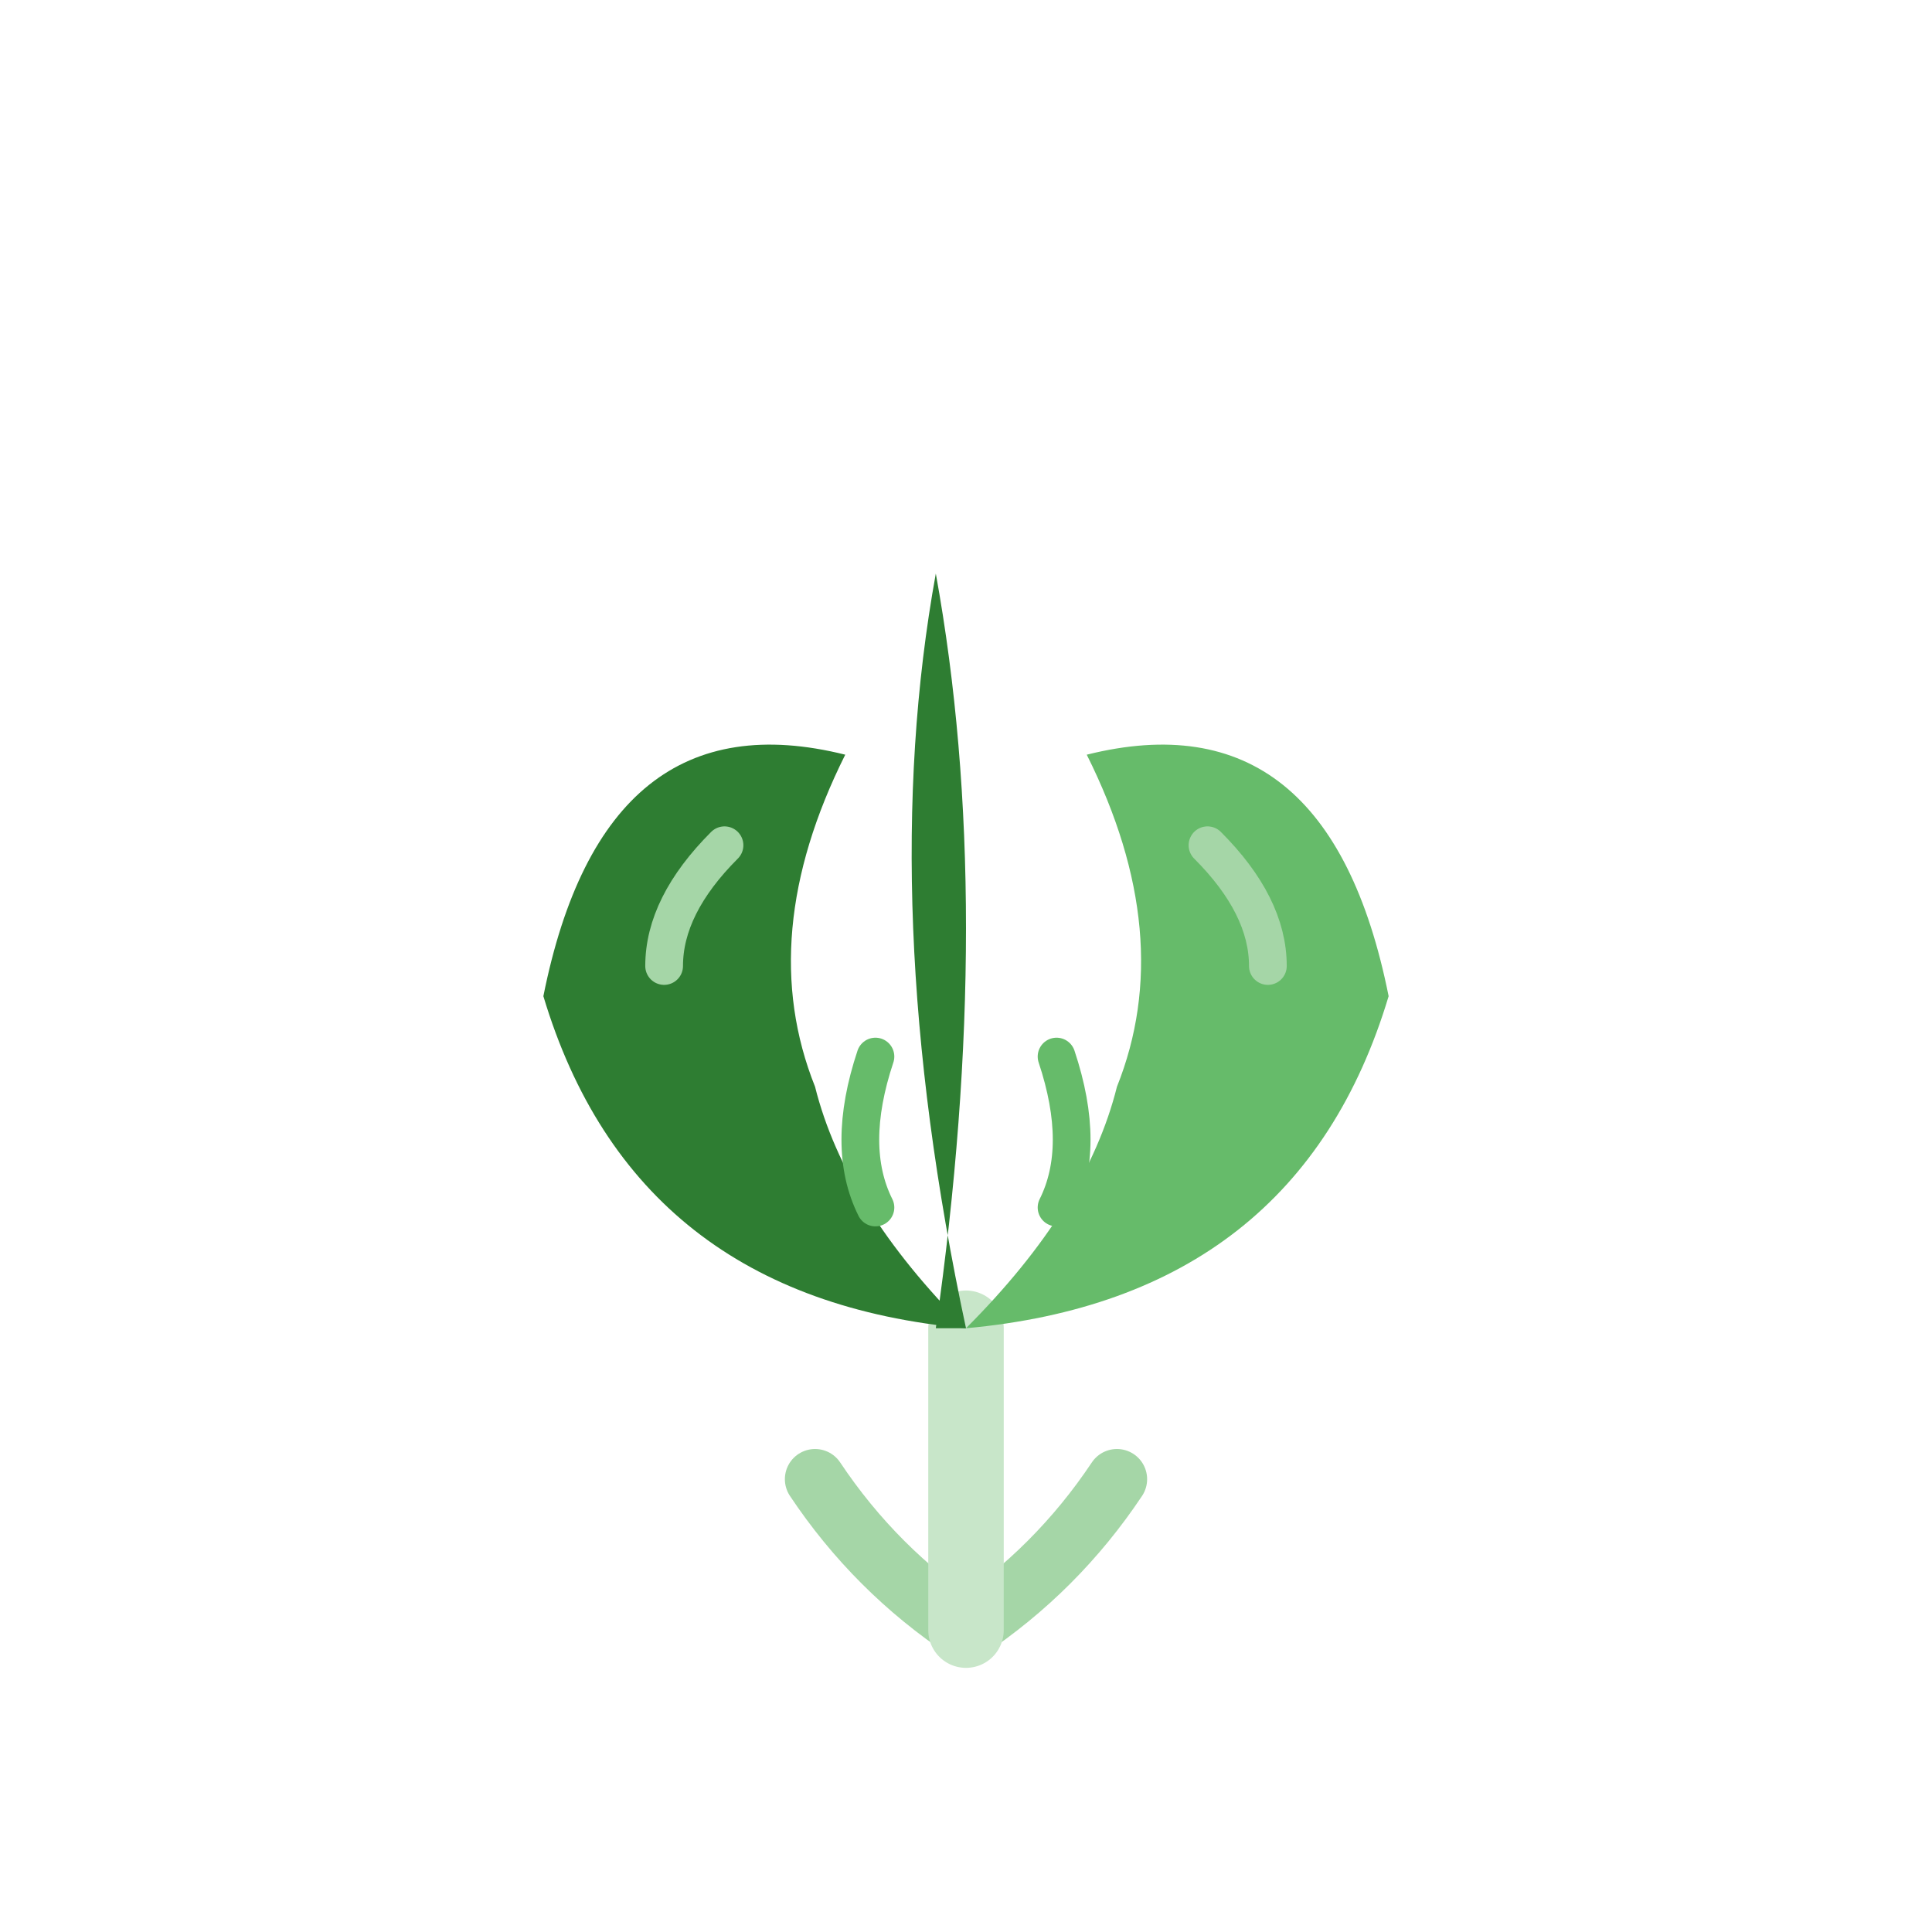
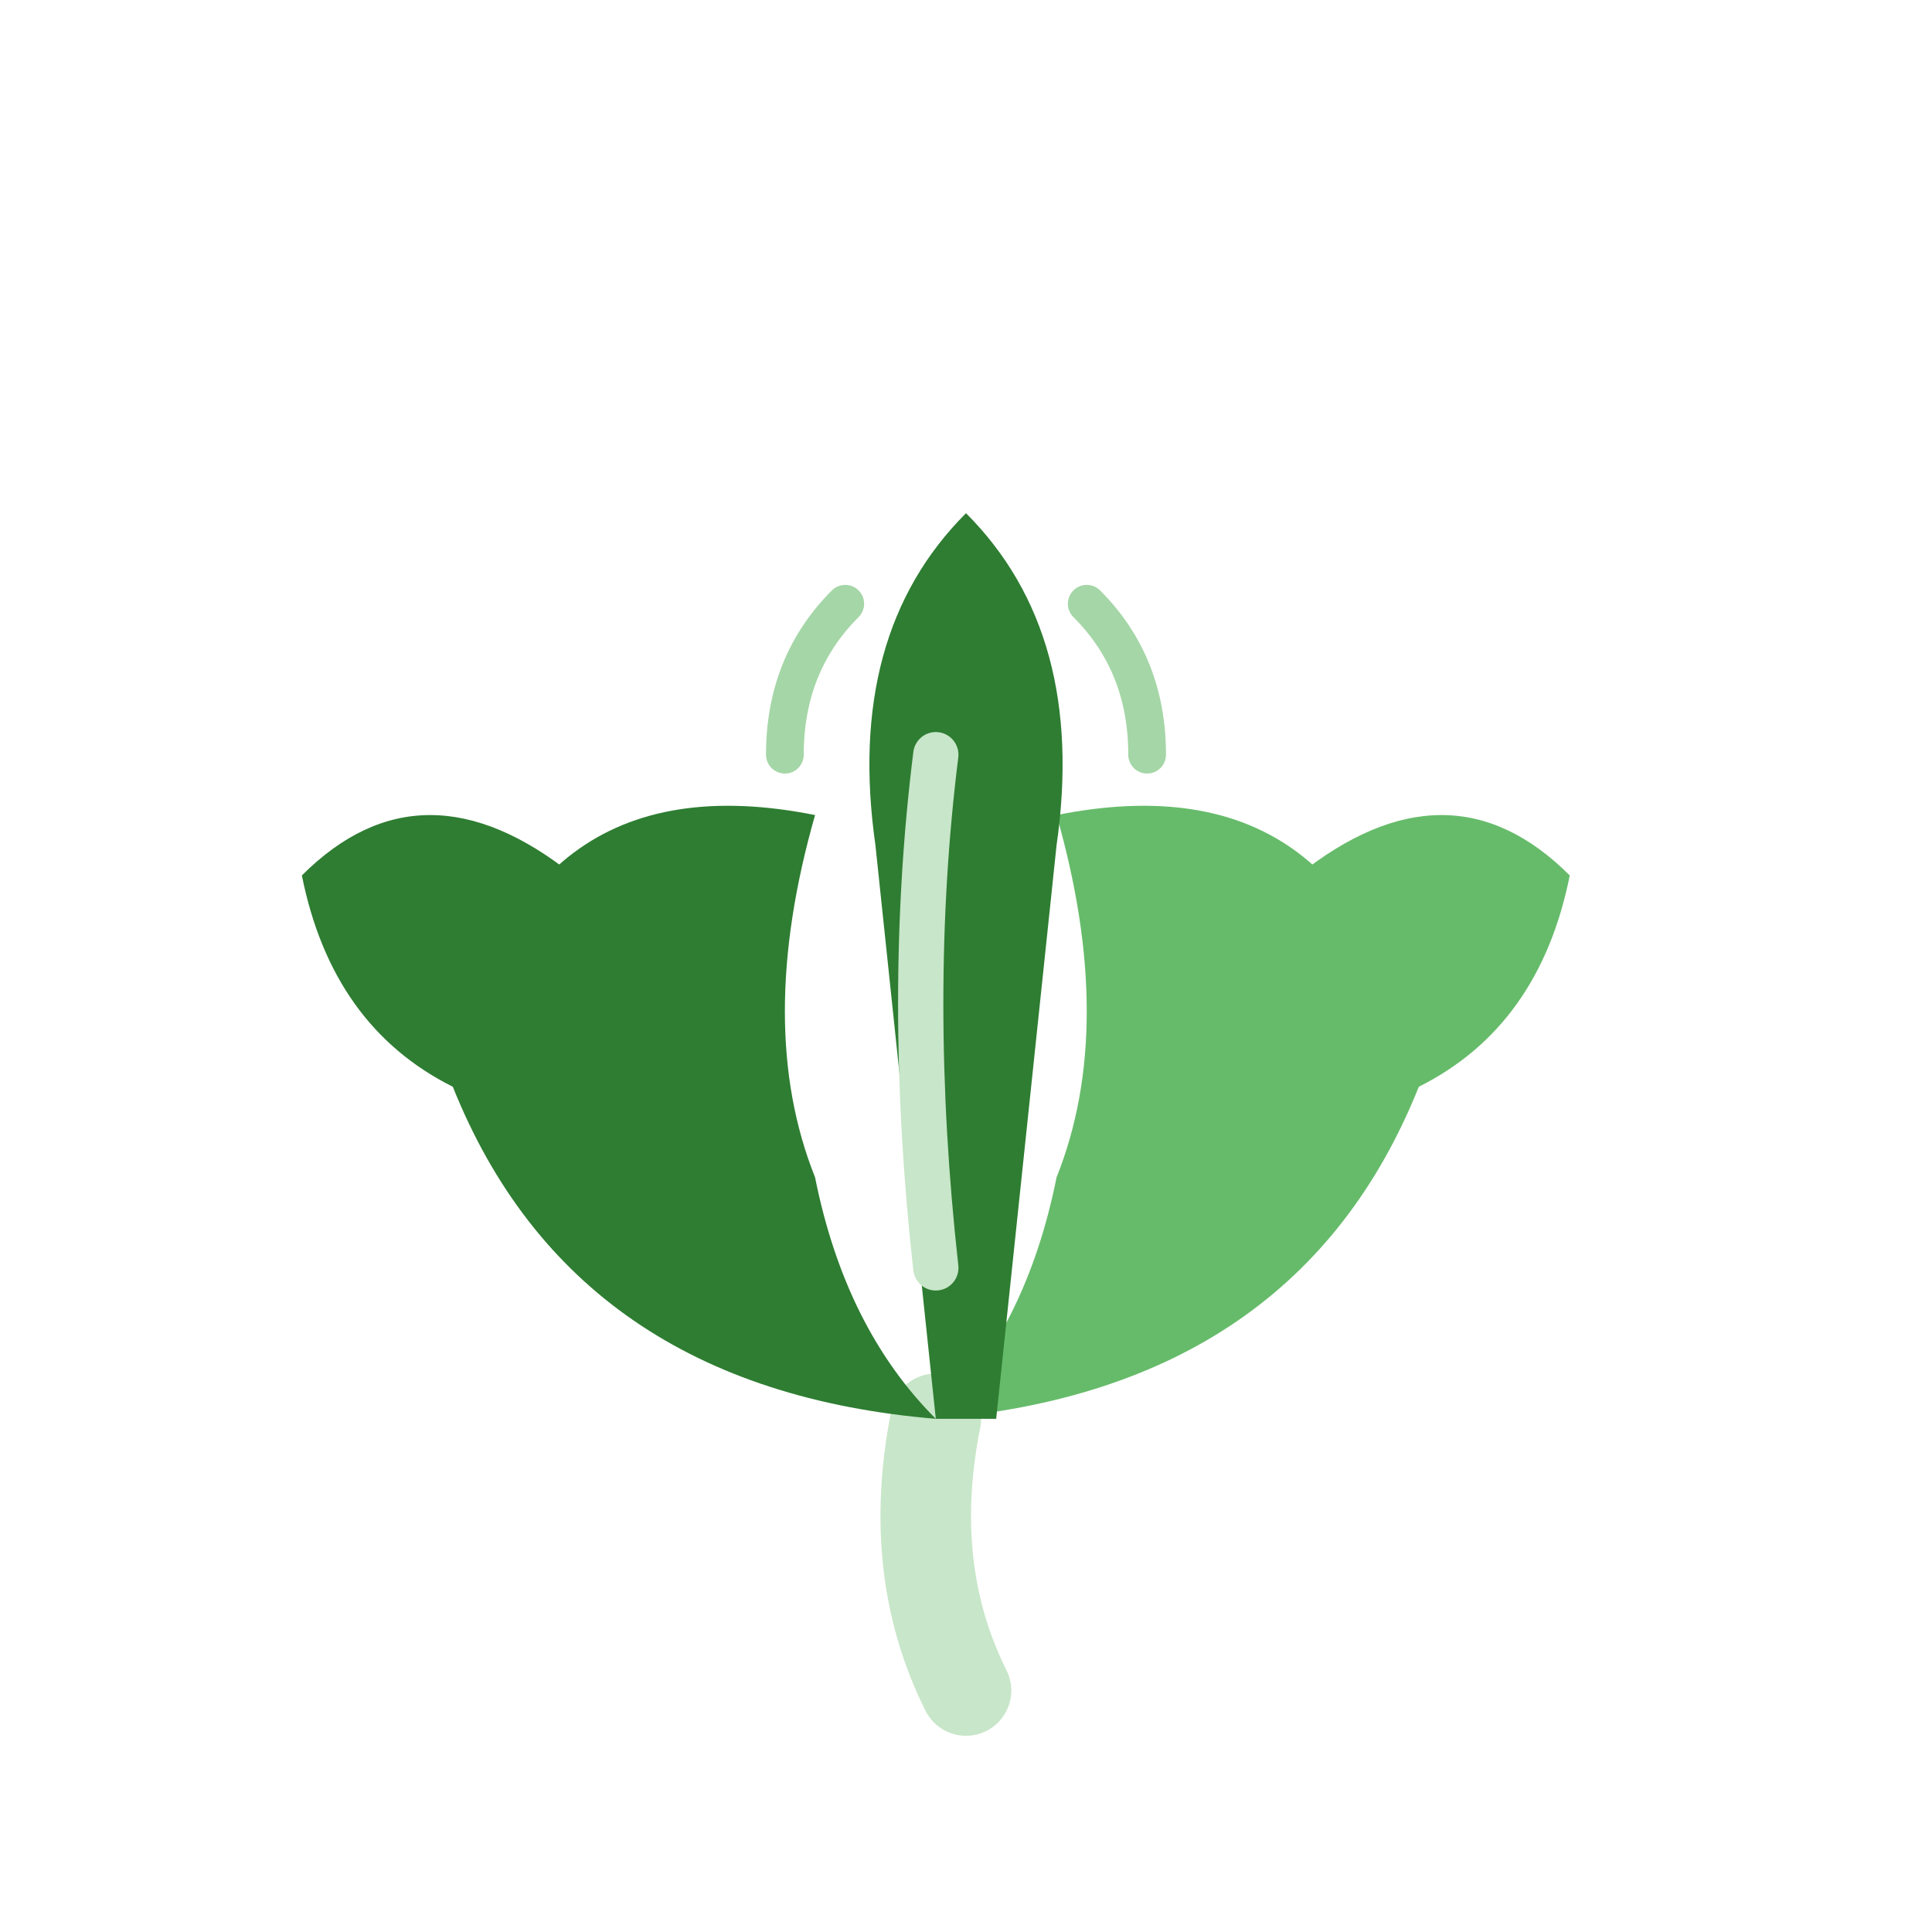
<svg xmlns="http://www.w3.org/2000/svg" viewBox="0 0 128 128">
-   <path d="M64 108 Q58 104 54 98 M64 108 Q70 104 74 98" fill="none" stroke="#A5D6A7" stroke-width="4" stroke-linecap="round" />
-   <path d="M64 108 L64 88" fill="none" stroke="#C8E6C9" stroke-width="5" stroke-linecap="round" />
-   <path d="M64 88 Q42 86 36 66 Q40 46 56 50 Q50 62 54 72 Q56 80 64 88 Z" fill="#2E7D32" />
-   <path d="M64 88 Q86 86 92 66 Q88 46 72 50 Q78 62 74 72 Q72 80 64 88 Z" fill="#66BB6A" />
-   <path d="M64 88 Q58 60 62 38 Q66 60 62 88 Z" fill="#2E7D32" />
-   <path d="M48 56 Q44 60 44 64 M80 56 Q84 60 84 64" fill="none" stroke="#A5D6A7" stroke-width="2.5" stroke-linecap="round" />
-   <path d="M58 70 Q56 76 58 80 M70 70 Q72 76 70 80" fill="none" stroke="#66BB6A" stroke-width="2.5" stroke-linecap="round" />
+   <path d="M64 112 Q60 104 62 94" fill="none" stroke="#C8E6C9" stroke-width="6" stroke-linecap="round" />
+   <path d="M62 94 Q38 92 30 72 Q34 50 54 54 Q50 68 54 78 Q56 88 62 94 Z" fill="#2E7D32" />
+   <path d="M30 72 Q22 68 20 58 Q28 50 38 58 Q44 66 46 72 Z" fill="#2E7D32" />
+   <path d="M62 94 Q86 92 94 72 Q90 50 70 54 Q74 68 70 78 Q68 88 62 94 Z" fill="#66BB6A" />
+   <path d="M94 72 Q102 68 104 58 Q96 50 86 58 Q80 66 78 72 Z" fill="#66BB6A" />
+   <path d="M62 94 L58 56 Q56 42 64 34 Q72 42 70 56 L66 94 Z" fill="#2E7D32" />
+   <path d="M62 50 Q60 66 62 84" fill="none" stroke="#C8E6C9" stroke-width="3" stroke-linecap="round" />
+   <path d="M56 40 Q52 44 52 50 M72 40 Q76 44 76 50" fill="none" stroke="#A5D6A7" stroke-width="2.5" stroke-linecap="round" />
</svg>
